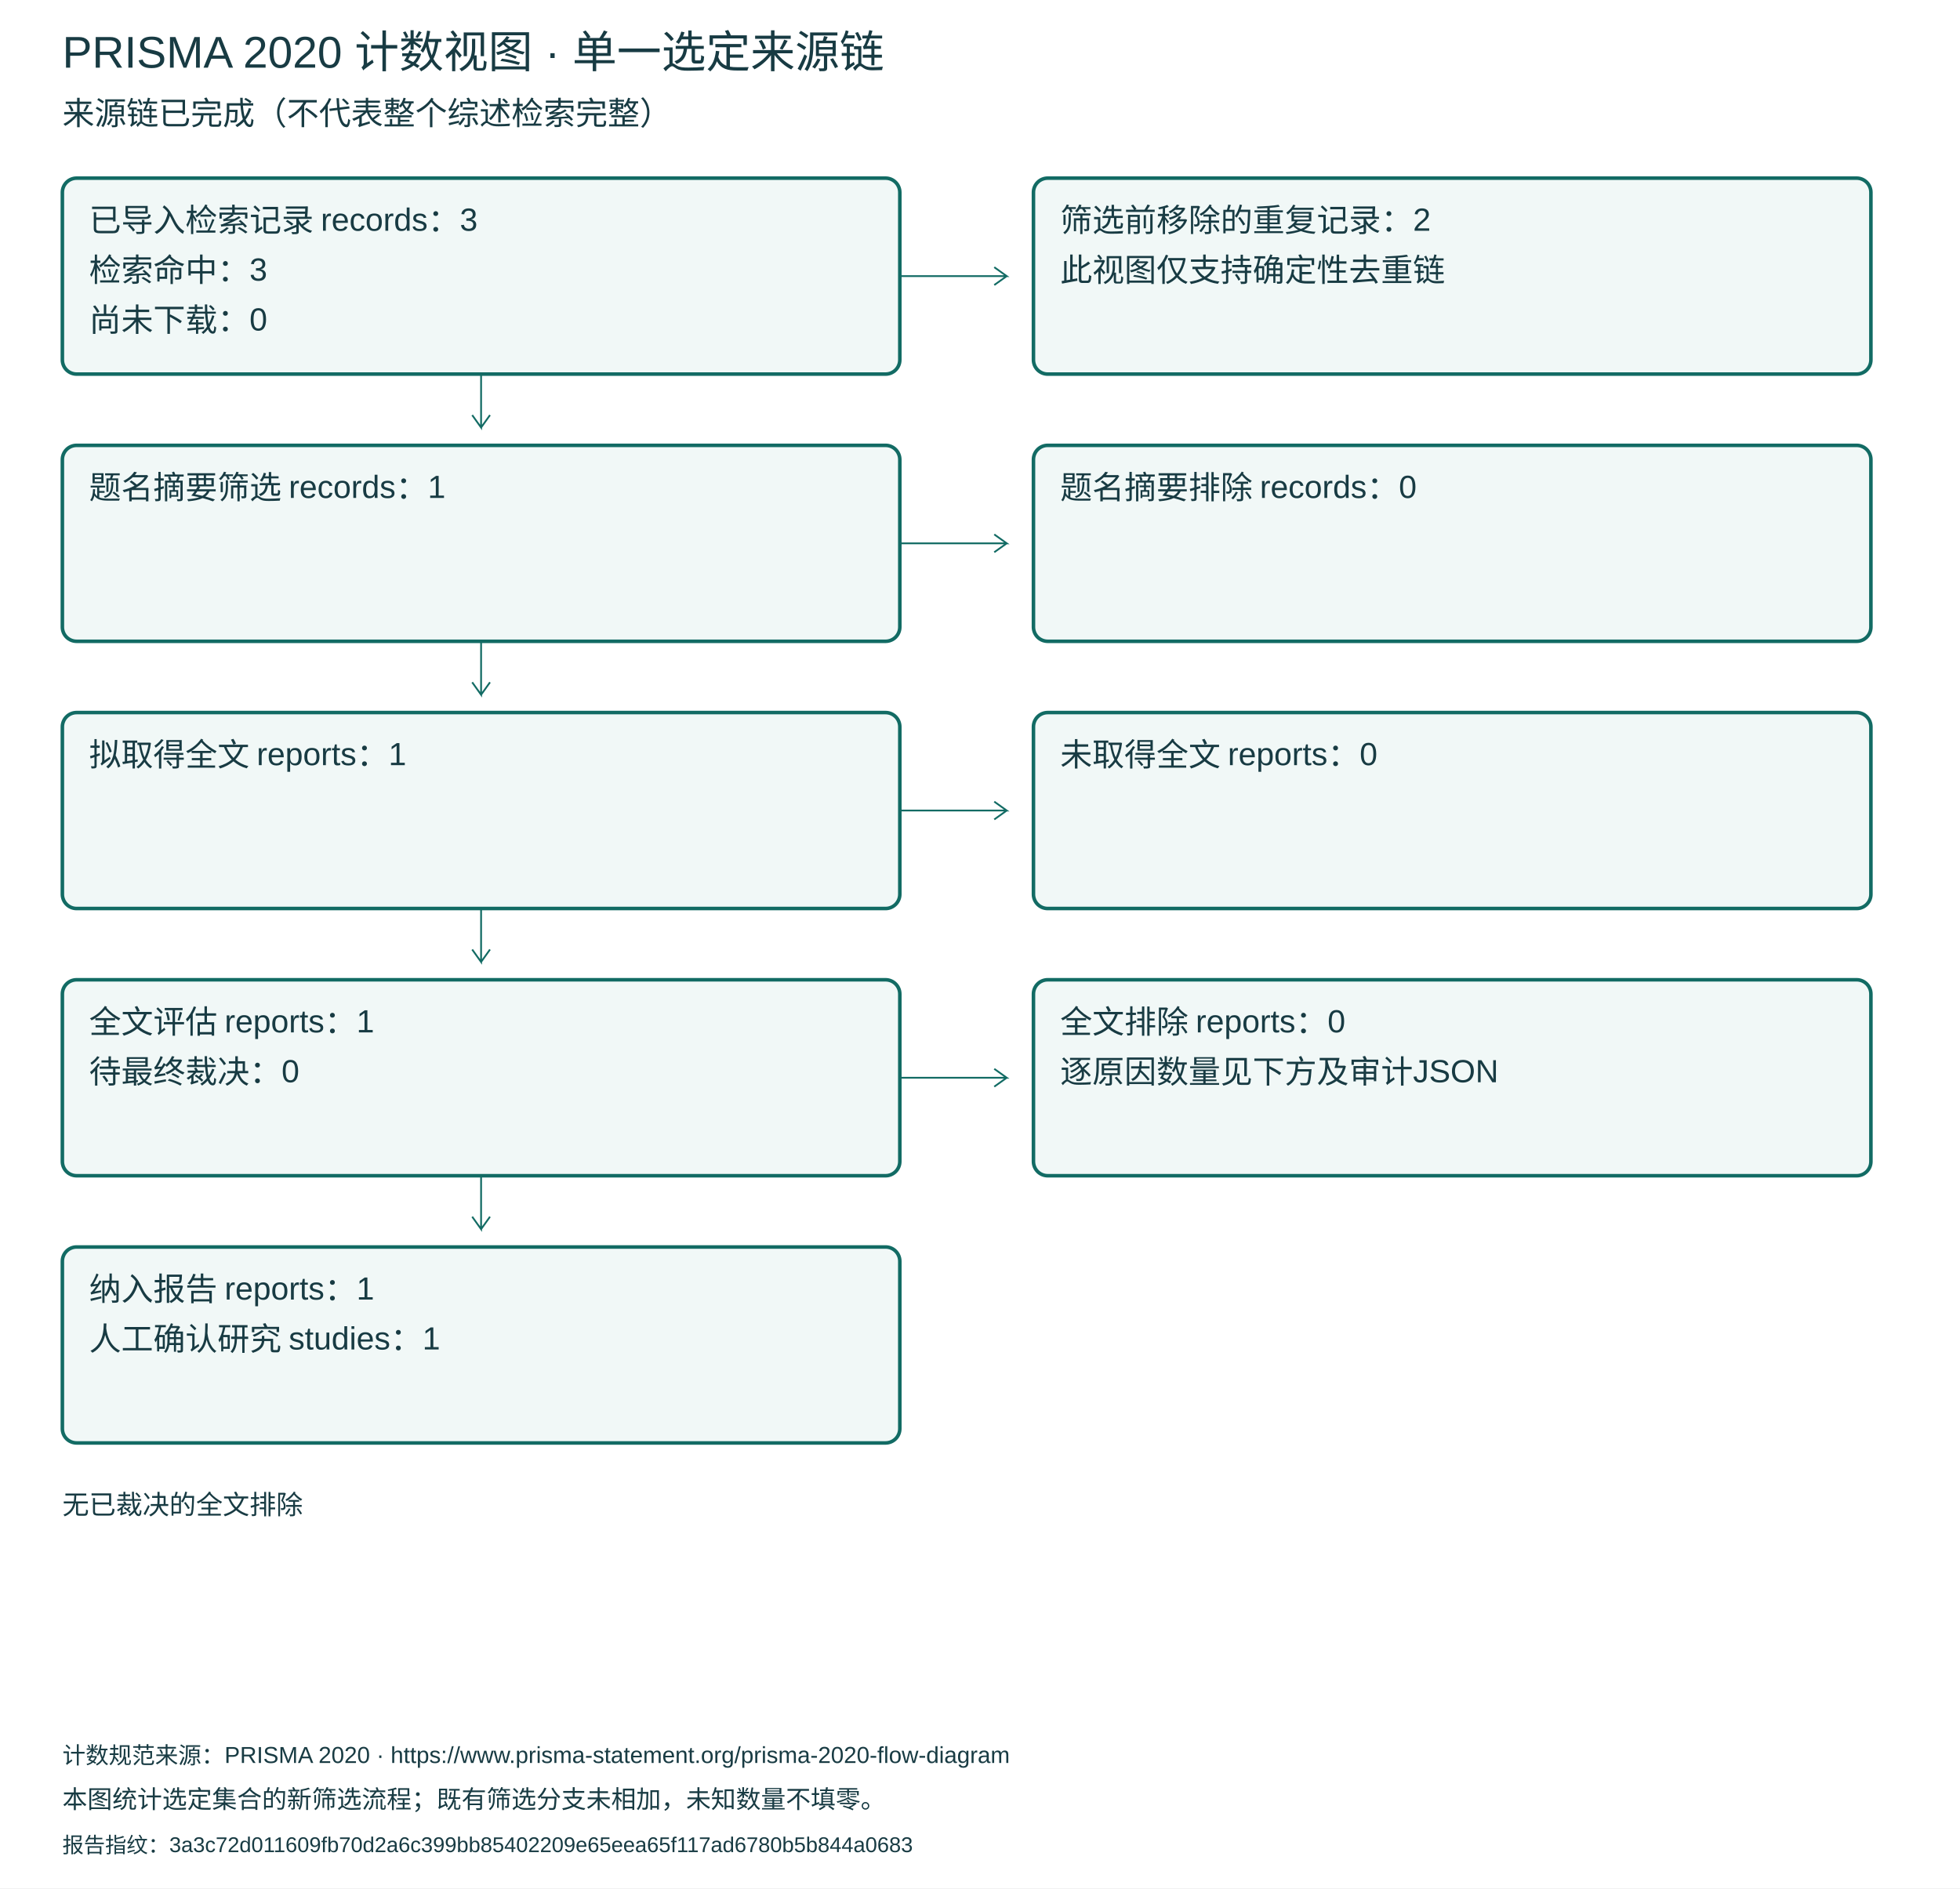
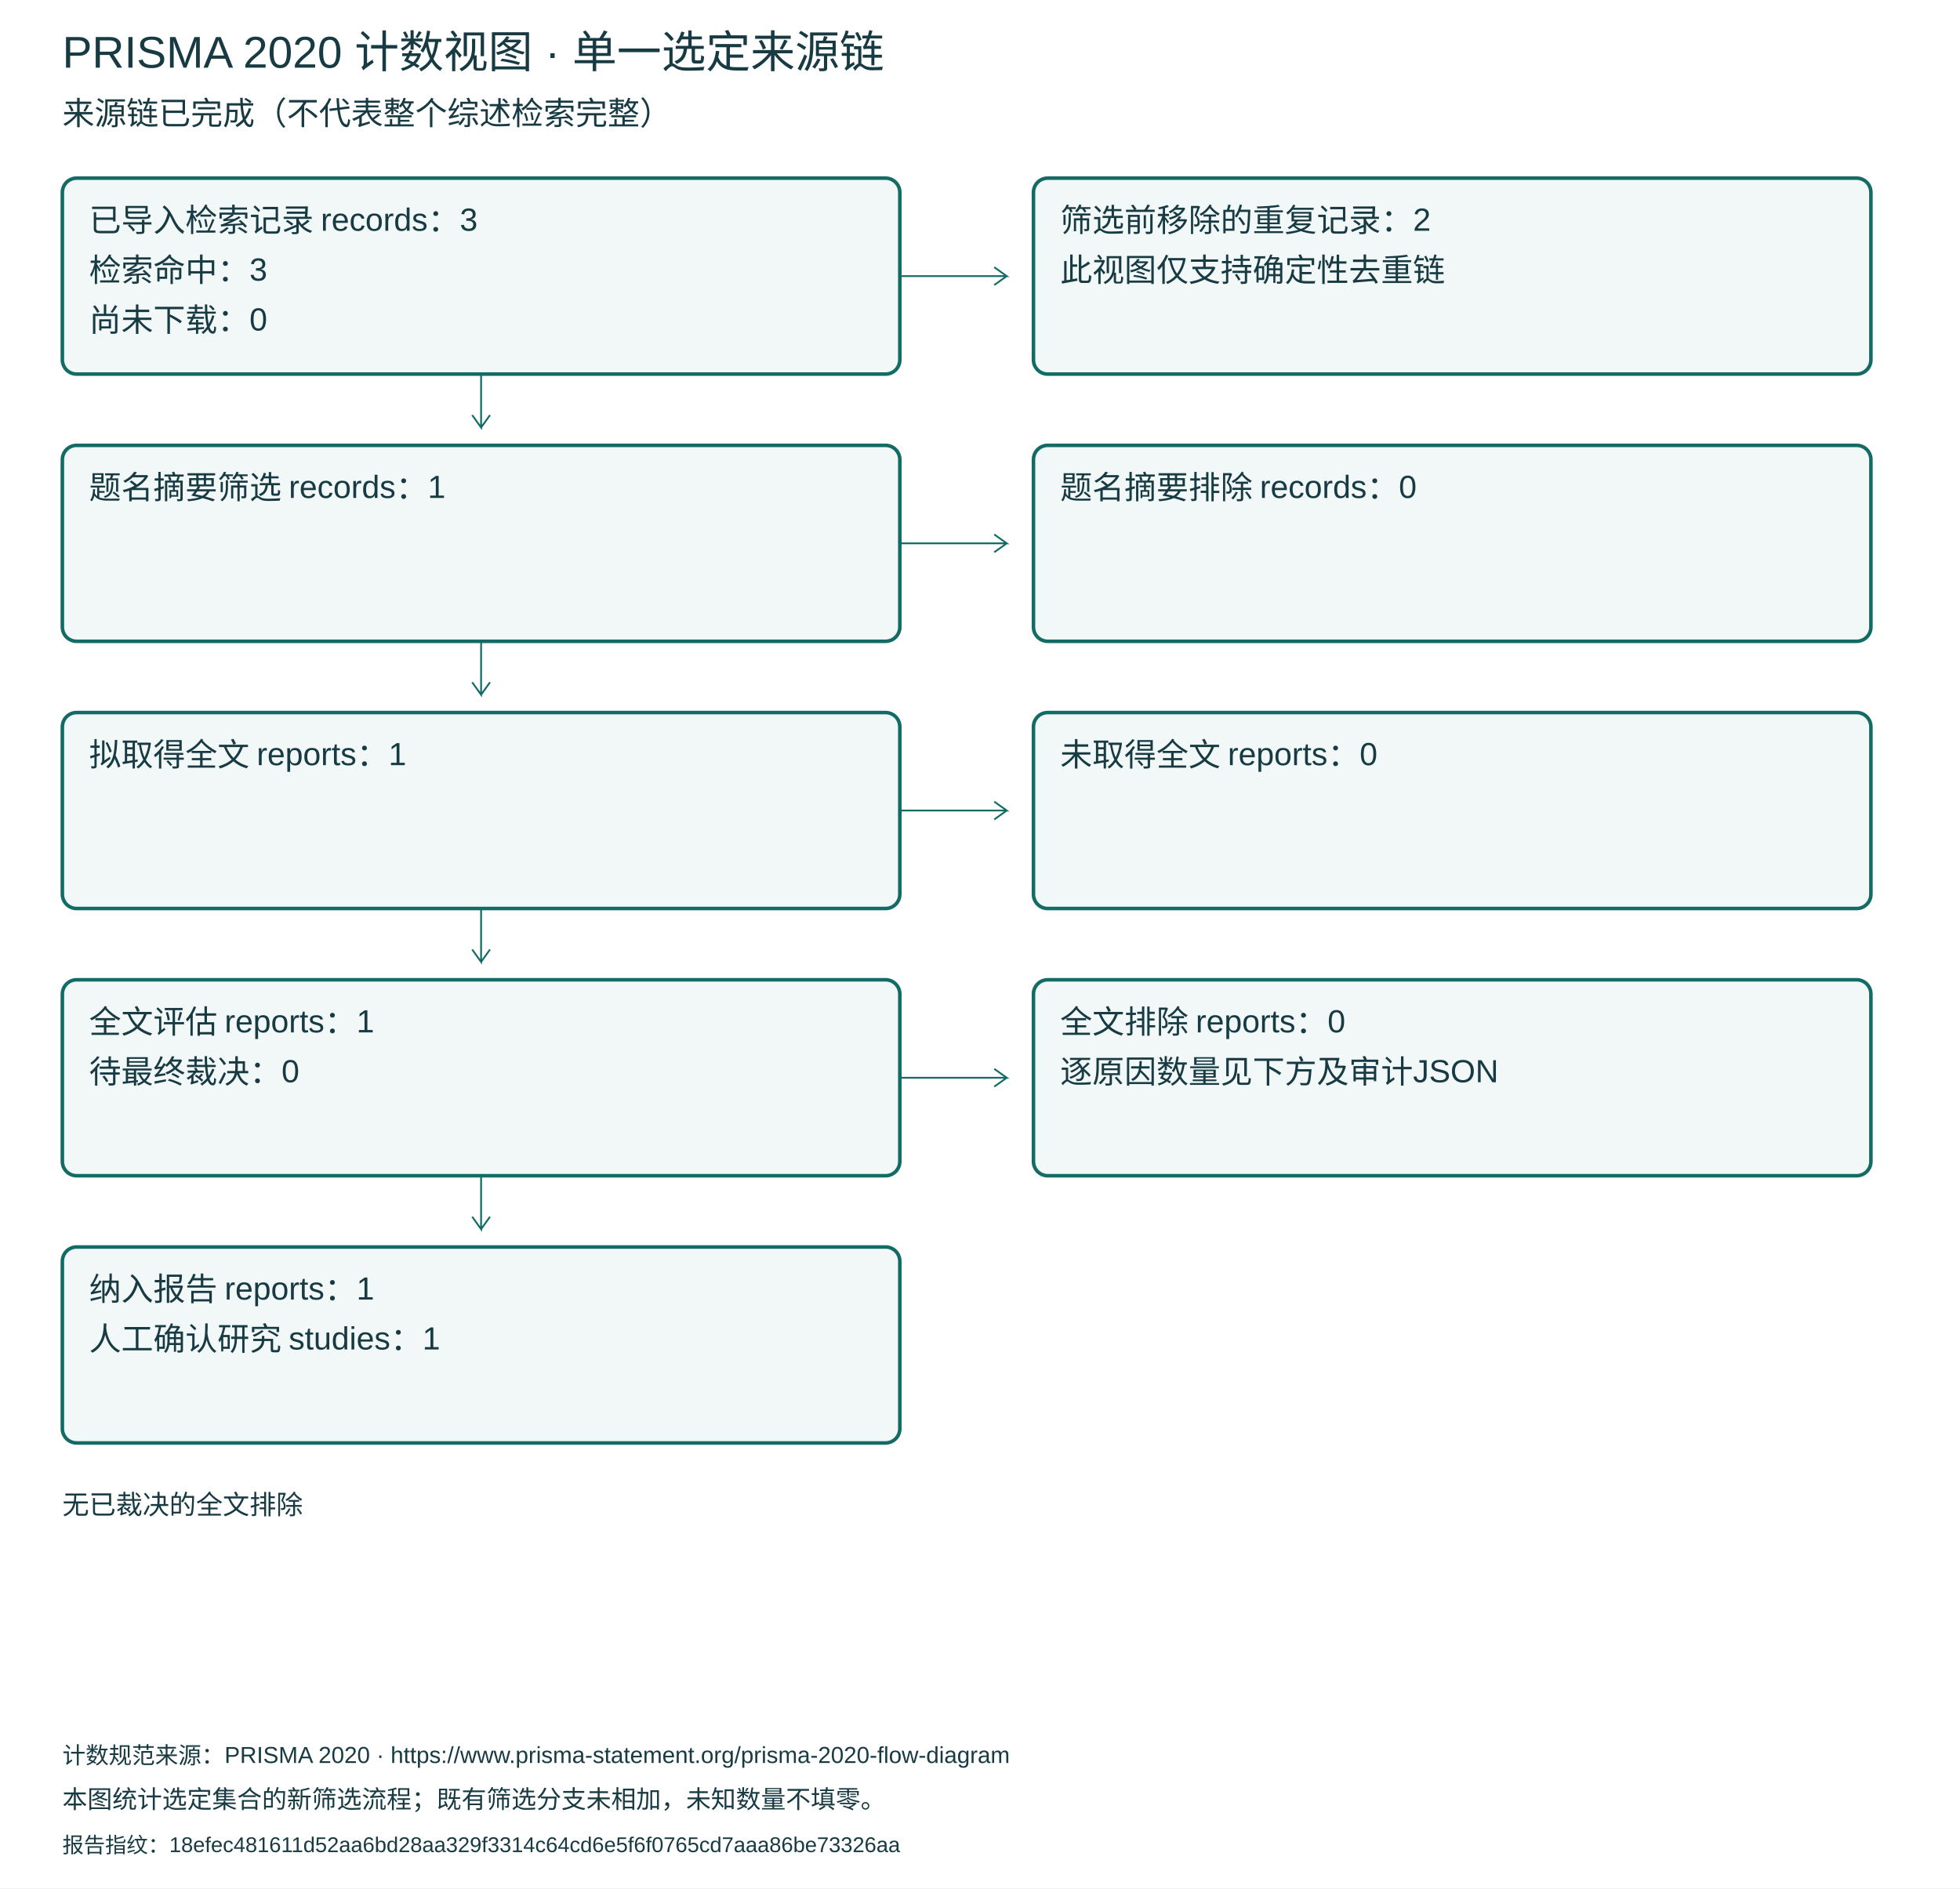
<svg xmlns="http://www.w3.org/2000/svg" width="1100" height="1060" viewBox="0 0 1100 1060">
  <rect width="1100" height="1060" fill="white" />
  <style>text{font-family:Arial,"Noto Sans CJK SC",sans-serif;fill:#183b43;font-size:18px}.box{fill:#f1f8f7;stroke:#126b64;stroke-width:2}</style>
  <text x="35" y="38" style="font-size:25px">PRISMA 2020 计数视图 · 单一选定来源链</text>
  <text x="35" y="70" style="font-size:18px">来源链已完成（不代表整个综述检索完整）</text>
  <rect class="box" x="35" y="100" width="470" height="110" rx="8" />
  <text x="50" y="130" style="font-size:18px">已导入检索记录 records：3</text>
  <text x="50" y="158" style="font-size:18px">检索命中：3</text>
  <text x="50" y="186" style="font-size:18px">尚未下载：0</text>
  <rect class="box" x="580" y="100" width="470" height="110" rx="8" />
  <text x="595" y="130" style="font-size:18px">筛选前移除的重复记录：2</text>
  <text x="595" y="158" style="font-size:18px">此视图仅支持确定性去重链</text>
  <rect class="box" x="35" y="250" width="470" height="110" rx="8" />
  <text x="50" y="280" style="font-size:18px">题名摘要筛选 records：1</text>
  <rect class="box" x="580" y="250" width="470" height="110" rx="8" />
  <text x="595" y="280" style="font-size:18px">题名摘要排除 records：0</text>
  <rect class="box" x="35" y="400" width="470" height="110" rx="8" />
  <text x="50" y="430" style="font-size:18px">拟取得全文 reports：1</text>
  <rect class="box" x="580" y="400" width="470" height="110" rx="8" />
  <text x="595" y="430" style="font-size:18px">未取得全文 reports：0</text>
  <rect class="box" x="35" y="550" width="470" height="110" rx="8" />
  <text x="50" y="580" style="font-size:18px">全文评估 reports：1</text>
  <text x="50" y="608" style="font-size:18px">待最终裁决：0</text>
  <rect class="box" x="580" y="550" width="470" height="110" rx="8" />
  <text x="595" y="580" style="font-size:18px">全文排除 reports：0</text>
  <text x="595" y="608" style="font-size:18px">逐原因数量见下方及审计JSON</text>
  <rect class="box" x="35" y="700" width="470" height="110" rx="8" />
  <text x="50" y="730" style="font-size:18px">纳入报告 reports：1</text>
  <text x="50" y="758" style="font-size:18px">人工确认研究 studies：1</text>
  <path d="M270 210 v30 l-5 -7 m5 7 l5 -7" stroke="#126b64" fill="none" />
  <path d="M270 360 v30 l-5 -7 m5 7 l5 -7" stroke="#126b64" fill="none" />
  <path d="M270 510 v30 l-5 -7 m5 7 l5 -7" stroke="#126b64" fill="none" />
  <path d="M270 660 v30 l-5 -7 m5 7 l5 -7" stroke="#126b64" fill="none" />
  <path d="M505 155 h60 l-7 -5 m7 5 l-7 5" stroke="#126b64" fill="none" />
  <path d="M505 305 h60 l-7 -5 m7 5 l-7 5" stroke="#126b64" fill="none" />
  <path d="M505 455 h60 l-7 -5 m7 5 l-7 5" stroke="#126b64" fill="none" />
  <path d="M505 605 h60 l-7 -5 m7 5 l-7 5" stroke="#126b64" fill="none" />
  <text x="35" y="850" style="font-size:15px">无已裁决的全文排除</text>
  <text x="35" y="990" style="font-size:13px">计数规范来源：PRISMA 2020 · https://www.prisma-statement.org/prisma-2020-flow-diagram</text>
  <text x="35" y="1015" style="font-size:14px">本图统计选定集合的新筛选流程；既有筛选分支未相加，未知数量不填零。</text>
-   <text x="35" y="1040" style="font-size:12px">报告指纹：3a3c72d011609fb70d2a6c399bb85402209e65eea65f117ad6780b5b844a0683</text>
+   <text x="35" y="1040" style="font-size:12px">报告指纹：18efec481611d52aa6bd28aa329f3314c64cd6e5f6f0765cd7aaa86be73326aa</text>
</svg>
